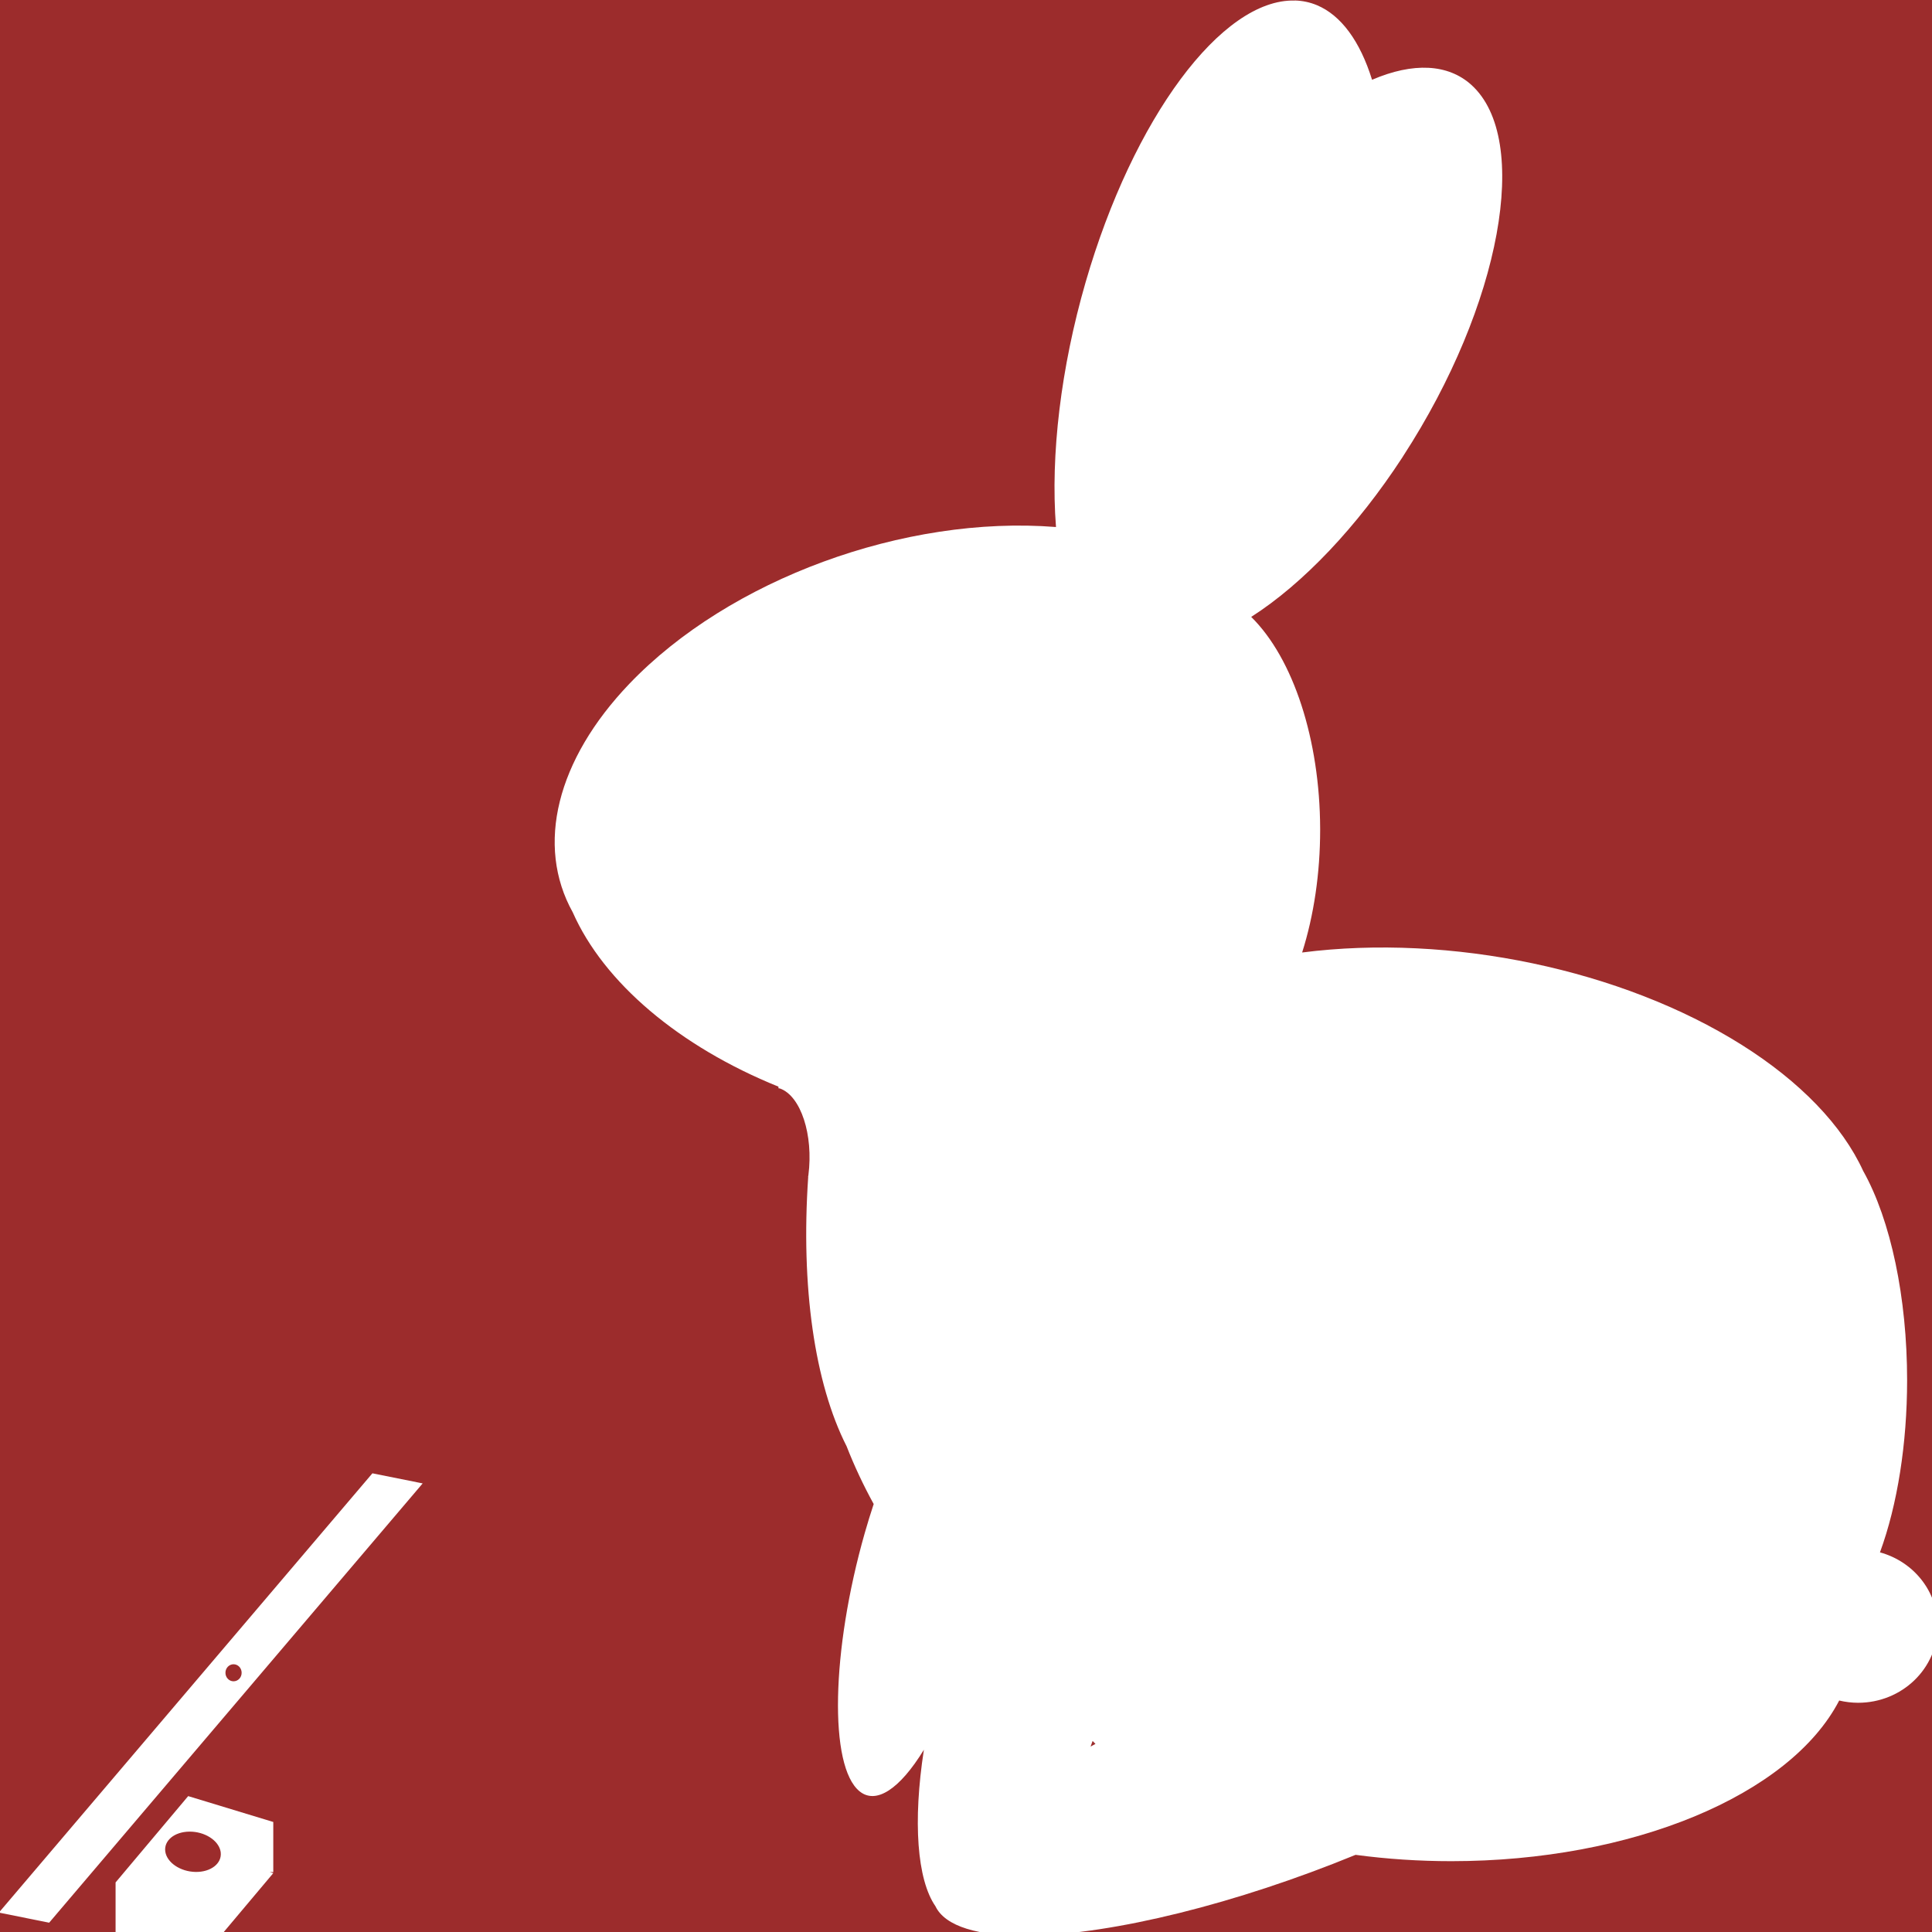
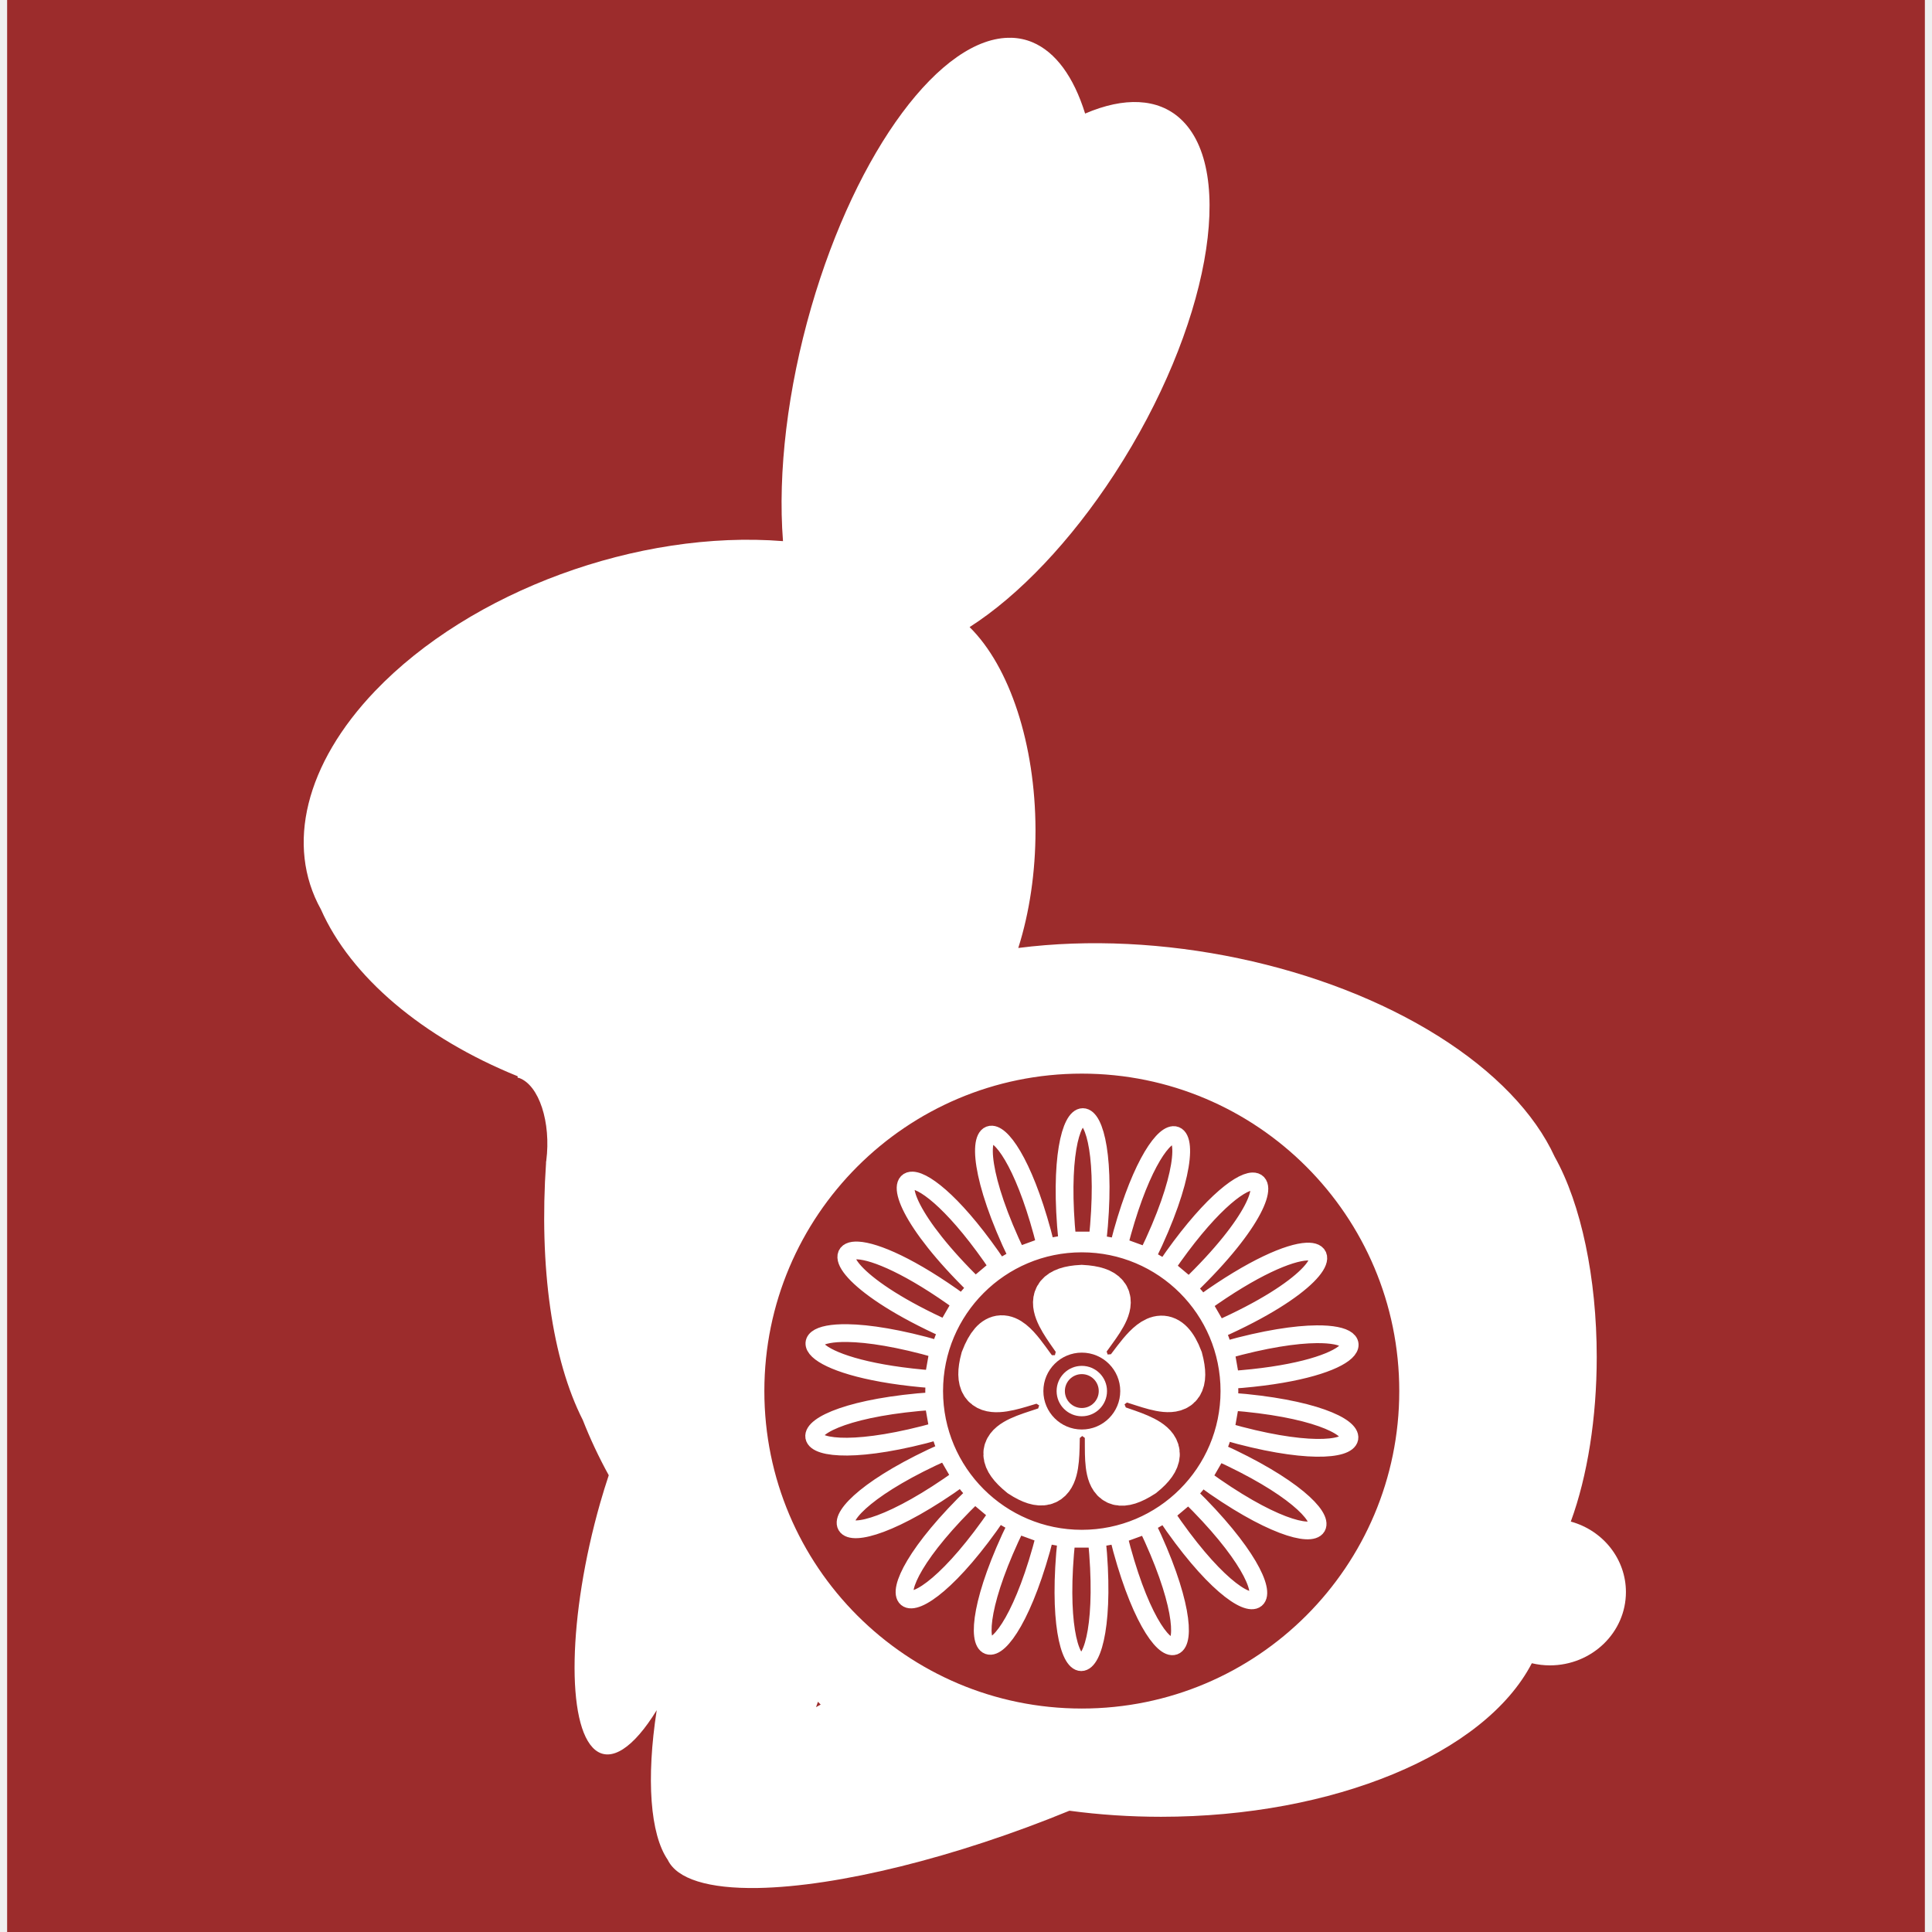
- <svg xmlns="http://www.w3.org/2000/svg" width="120" height="120" version="1.1" viewBox="0 0 31.75 31.75">
+ <svg xmlns="http://www.w3.org/2000/svg" width="512" height="512" version="1.1" viewBox="0 0 134.46 135.46">
  <rect width="100%" height="100%" fill="#9c2c2c" />
-   <g fill="#fff">
-     <path d="m21.277 0.009a2.388 5.726 14.684 0 0-3.437 4.631 2.388 5.726 14.684 0 0-0.486 4.021 3.769 6.13 72.087 0 0-7.012 2.577 3.769 6.13 72.087 0 0-0.93 3.754 6.102 3.8 12.078 0 0 3.381 2.866v0.026a0.638 1.223 2.435 0 1 0.025 0.004 0.638 1.223 2.435 0 1 0.467 1.425 0.638 1.223 2.435 0 1-0.005 0.027h0.002a3.177 7.154 11.357 0 0 0.631 4.428 7.973 6.373 33.999 0 0 0.445 0.949 1.073 3.675 13.596 0 0-0.147 0.477 1.073 3.675 13.596 0 0-0.085 4.244 1.073 3.675 13.596 0 0 1.057-0.683 1.364 4.059 16.422 0 0 0.19 2.572 1.704 6.154 69.258 0 0 1.548 0.483 1.704 6.154 69.258 0 0 5.356-1.328 6.628 3.637 4.8093e-8 0 0 1.575 0.104 6.628 3.637 4.8093e-8 0 0 6.373-2.64 1.308 1.261 0 0 0 0.31 0.037 1.308 1.261 0 0 0 1.308-1.261 1.308 1.261 0 0 0-0.948-1.211 1.797 4.293 2.6133e-6 0 0 0.446-2.829 1.797 4.293 2.6133e-6 0 0-0.722-3.439 6.861 3.829 9.579 0 0-1.996-2.072 6.861 3.829 9.579 0 0-7.224-1.518 2.13 3.962 4.0471e-6 0 0 0.296-2.014v-0.02a2.13 3.962 4.0471e-6 0 0-1.133-3.481 2.375 5.362 30.748 0 0 2.486-2.624l0.014-0.023a2.375 5.362 30.748 0 0 1.118-6.096 2.375 5.362 30.748 0 0-1.632-0.084 2.388 5.726 14.684 0 0-0.904-1.225 2.388 5.726 14.684 0 0-0.366-0.078zm-3.322 28.601a6.628 3.637 4.8093e-8 0 1 5.29e-4 5.29e-4 6.628 3.637 4.8093e-8 0 0 0.047 0.048 1.704 6.154 69.258 0 0-0.08 0.044 1.364 4.059 16.422 0 0 0.033-0.092z" stroke-width=".484" />
-     <path d="m6.12 24.212-6.138 7.219 0.826 0.166 6.138-7.219zm-2.282 3.138a0.133 0.139 0 0 1 0.133 0.14 0.133 0.139 0 0 1-0.133 0.14 0.133 0.139 0 0 1-0.133-0.14 0.133 0.139 0 0 1 0.133-0.14z" stroke-width=".182" />
-     <path transform="scale(.26458)" d="m11.689 111.56-4.51 5.363v3.178l5.285 1.607 4.51-5.363-0.219-0.066h0.219v-3.111l-5.285-1.607zm0.07 2.207a1.742 1.235 9.703 0 1 1.938 1.209l0.014 0.096a1.742 1.235 9.703 0 1-1.562 1.199 1.742 1.235 9.703 0 1-1.881-1.256 1.742 1.235 9.703 0 1 1.492-1.248z" stroke-width="1.225" />
-   </g>
+   <path d="m70.4 2.65a9.741 23.357 14.684 0 0-14.02 18.888 9.741 23.357 14.684 0 0-1.981 16.403 15.373 25.003 72.087 0 0-28.603 10.511 15.373 25.003 72.087 0 0-3.793 15.313 24.89 15.5 12.078 0 0 13.791 11.694v0.105a2.603 4.99 2.435 0 1 0.102 0.015 2.603 4.99 2.435 0 1 1.905 5.811 2.603 4.99 2.435 0 1-0.022 0.111h0.009a12.958 29.184 11.357 0 0 2.576 18.066 32.522 25.998 33.999 0 0 1.818 3.869 4.378 14.989 13.596 0 0-0.602 1.946 4.378 14.989 13.596 0 0-0.347 17.312 4.378 14.989 13.596 0 0 4.312-2.786 5.565 16.556 16.422 0 0 0.774 10.493 6.95 25.104 69.258 0 0 6.315 1.973 6.95 25.104 69.258 0 0 21.848-5.417 27.035 14.835 4.8093e-8 0 0 6.422 0.425 27.035 14.835 4.8093e-8 0 0 25.998-10.766 5.336 5.143 0 0 0 1.262 0.15 5.336 5.143 0 0 0 5.336-5.144 5.336 5.143 0 0 0-3.865-4.939 7.331 17.513 2.6133e-6 0 0 1.818-11.54 7.331 17.513 2.6133e-6 0 0-2.945-14.031 27.989 15.621 9.579 0 0-8.142-8.453 27.989 15.621 9.579 0 0-29.471-6.193 8.687 16.161 4.0471e-6 0 0 1.208-8.216v-0.083a8.687 16.161 4.0471e-6 0 0-4.621-14.199 9.689 21.874 30.748 0 0 10.138-10.705l0.059-0.092a9.689 21.874 30.748 0 0 4.56-24.865 9.689 21.874 30.748 0 0-6.657-0.344 9.741 23.357 14.684 0 0-3.688-4.996 9.741 23.357 14.684 0 0-1.495-0.318zm4.95 72.626a22.258 22.258 0 0 1 22.258 22.258 22.258 22.258 0 0 1-22.258 22.258 22.258 22.258 0 0 1-22.258-22.258 22.258 22.258 0 0 1 22.258-22.258zm-18.5 44.042a27.035 14.835 4.8093e-8 0 1 0.002 2e-3 27.035 14.835 4.8093e-8 0 0 0.19 0.196 6.95 25.104 69.258 0 0-0.327 0.179 5.565 16.556 16.422 0 0 0.135-0.377z" fill="#fff" stroke-width="1.116" />
+   <path transform="matrix(.26458 0 0 .26458 -.5 0)" d="m286.95 296.03c-3.131 2e-4 -6.296 10.904-4.121 32.707h8.037c2.312-21.804-0.785-32.707-3.916-32.707zm-24.09 4.637c-3.596-0.232-3.372 11.25 6.723 32.229l7.547-2.752c-4.954-19.95-11.096-29.272-14.27-29.477zm48.064 0.123c-3.181 0.202-9.392 9.499-14.467 29.404l7.555 2.75c10.232-20.93 10.517-32.383 6.912-32.154zm-69.123 12.053c-4.59-0.151-0.999 10.843 16.643 28.061l6.154-5.166c-10.714-15.916-19.227-22.777-22.797-22.895zm90.123 0.23c-3.581 0.108-12.156 6.926-22.961 22.764l6.154 5.166c17.76-17.119 21.411-28.069 16.807-27.93zm-45.248 16.438a39.123 39.123 0 0 0-39.123 39.123 39.123 39.123 0 0 0 39.123 39.123 39.123 39.123 0 0 0 39.123-39.123 39.123 39.123 0 0 0-39.123-39.123zm-59.992 1.861c-6.565 0.233-0.141 9.939 24.041 20.859l4.012-6.953c-13.295-9.678-22.795-13.659-27.377-13.898-0.239-0.013-0.464-0.015-0.676-8e-3zm120.25 0.301c-0.212-9e-3 -0.438-7e-3 -0.678 4e-3 -4.595 0.217-14.128 4.146-27.475 13.734l4.019 6.961c24.266-10.777 30.716-20.435 24.133-20.699zm-122.35 21.598c-16.561-0.25-10.027 9.791 22.748 12.258l1.4-7.916c-10.536-3.032-18.628-4.258-24.148-4.342zm124.31 0.305c-5.526 0.049-13.617 1.222-24.164 4.186l1.391 7.916c32.812-2.264 39.353-12.25 22.773-12.102zm-101.59 17.688c-43.749 3.018-40.797 19.766 1.393 7.91zm78.795 0.148-1.4 7.918c42.143 12.127 45.1-4.629 1.4-7.918zm-75.467 13.158c-40.078 17.799-31.568 32.531 4.021 6.961zm72.08 0.131-4.012 6.961c35.454 25.809 43.951 11.076 4.012-6.961zm-64.393 11.238c-31.574 30.434-18.544 41.365 6.154 5.164zm56.674 0.098-6.154 5.166c24.488 36.379 37.516 25.443 6.154-5.166zm-45.568 7.959c-19.261 39.397-3.272 45.217 7.555 2.752zm34.438 0.049-7.555 2.752c10.569 42.56 26.556 36.738 7.555-2.752zm-21.248 3.725c-4.625 43.609 12.391 43.607 8.041 0z" fill="none" stroke="#fff" stroke-linecap="round" stroke-width="4.709" />
+   <path d="m75.341 90.292c-3.558 0.182-0.913 2.763-0.041 4.281 0.86-1.575 3.728-4.08 0.041-4.281zm-0.041 4.281c-0.093 0.17-0.163 0.331-0.198 0.475l0.41-0.024c-0.043-0.135-0.117-0.287-0.211-0.451zm-5.598-0.745c-0.421 0.022-0.839 0.43-1.242 1.474-0.927 3.439 2.343 1.721 4.057 1.36-0.859-0.909-1.845-2.885-2.814-2.834zm2.814 2.834c0.133 0.141 0.263 0.258 0.39 0.336l0.105-0.395c-0.142-0.001-0.309 0.02-0.495 0.059zm8.405-2.81c-0.966 0.027-1.977 1.84-2.775 2.723 1.764 0.331 5.031 2.284 4.083-1.284-0.408-1.066-0.853-1.451-1.308-1.439zm-2.775 2.723c-0.191-0.036-0.364-0.053-0.512-0.041l0.146 0.381c0.115-0.082 0.239-0.2 0.366-0.34zm-1.142 2.825-0.318 0.259c0.114 0.084 0.264 0.162 0.436 0.24-0.025-0.192-0.061-0.362-0.118-0.499zm0.118 0.499c0.231 1.78-0.619 5.493 2.483 3.488 2.773-2.239-0.885-2.772-2.483-3.488zm-3.383-0.434c-0.045 0.134-0.074 0.3-0.094 0.488 0.175-0.083 0.325-0.17 0.438-0.266zm-0.094 0.488c-1.621 0.77-5.416 1.109-2.55 3.44 2.986 1.945 2.363-1.699 2.55-3.44z" fill="none" stroke="#fff" stroke-width="3.215" />
+   <circle cx="75.35" cy="97.533" r="2.231" fill="#fff" stroke="#9c2c2c" stroke-linecap="round" stroke-linejoin="round" stroke-width=".928" />
+   <circle cx="75.35" cy="97.533" r="1.188" fill="#9c2c2c" />
</svg>
